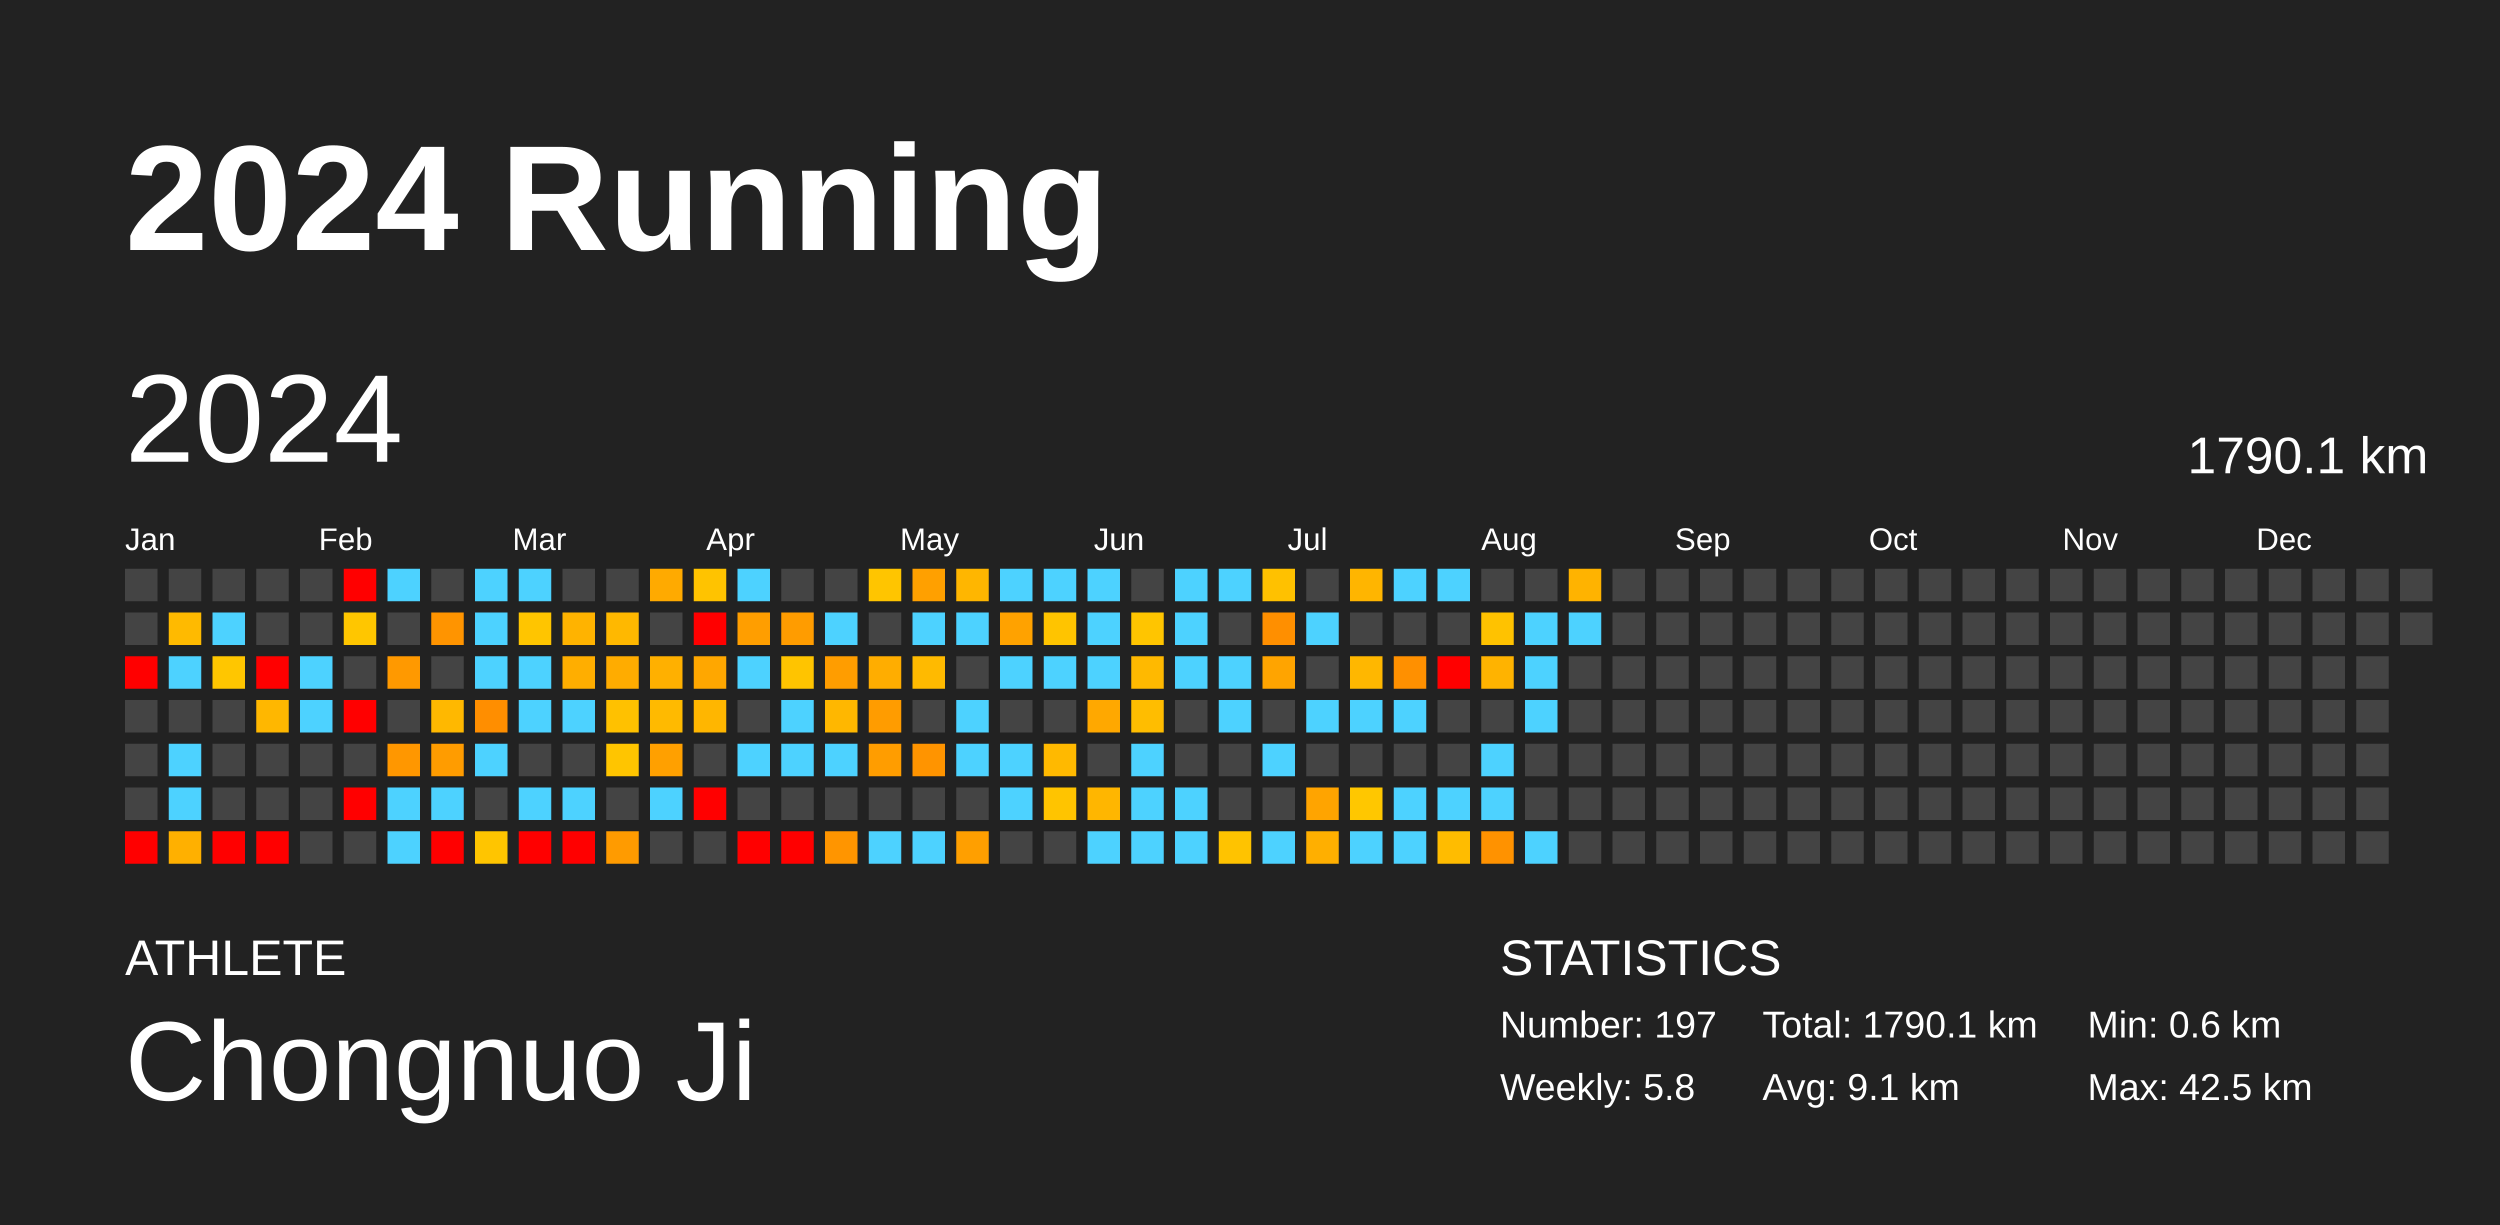
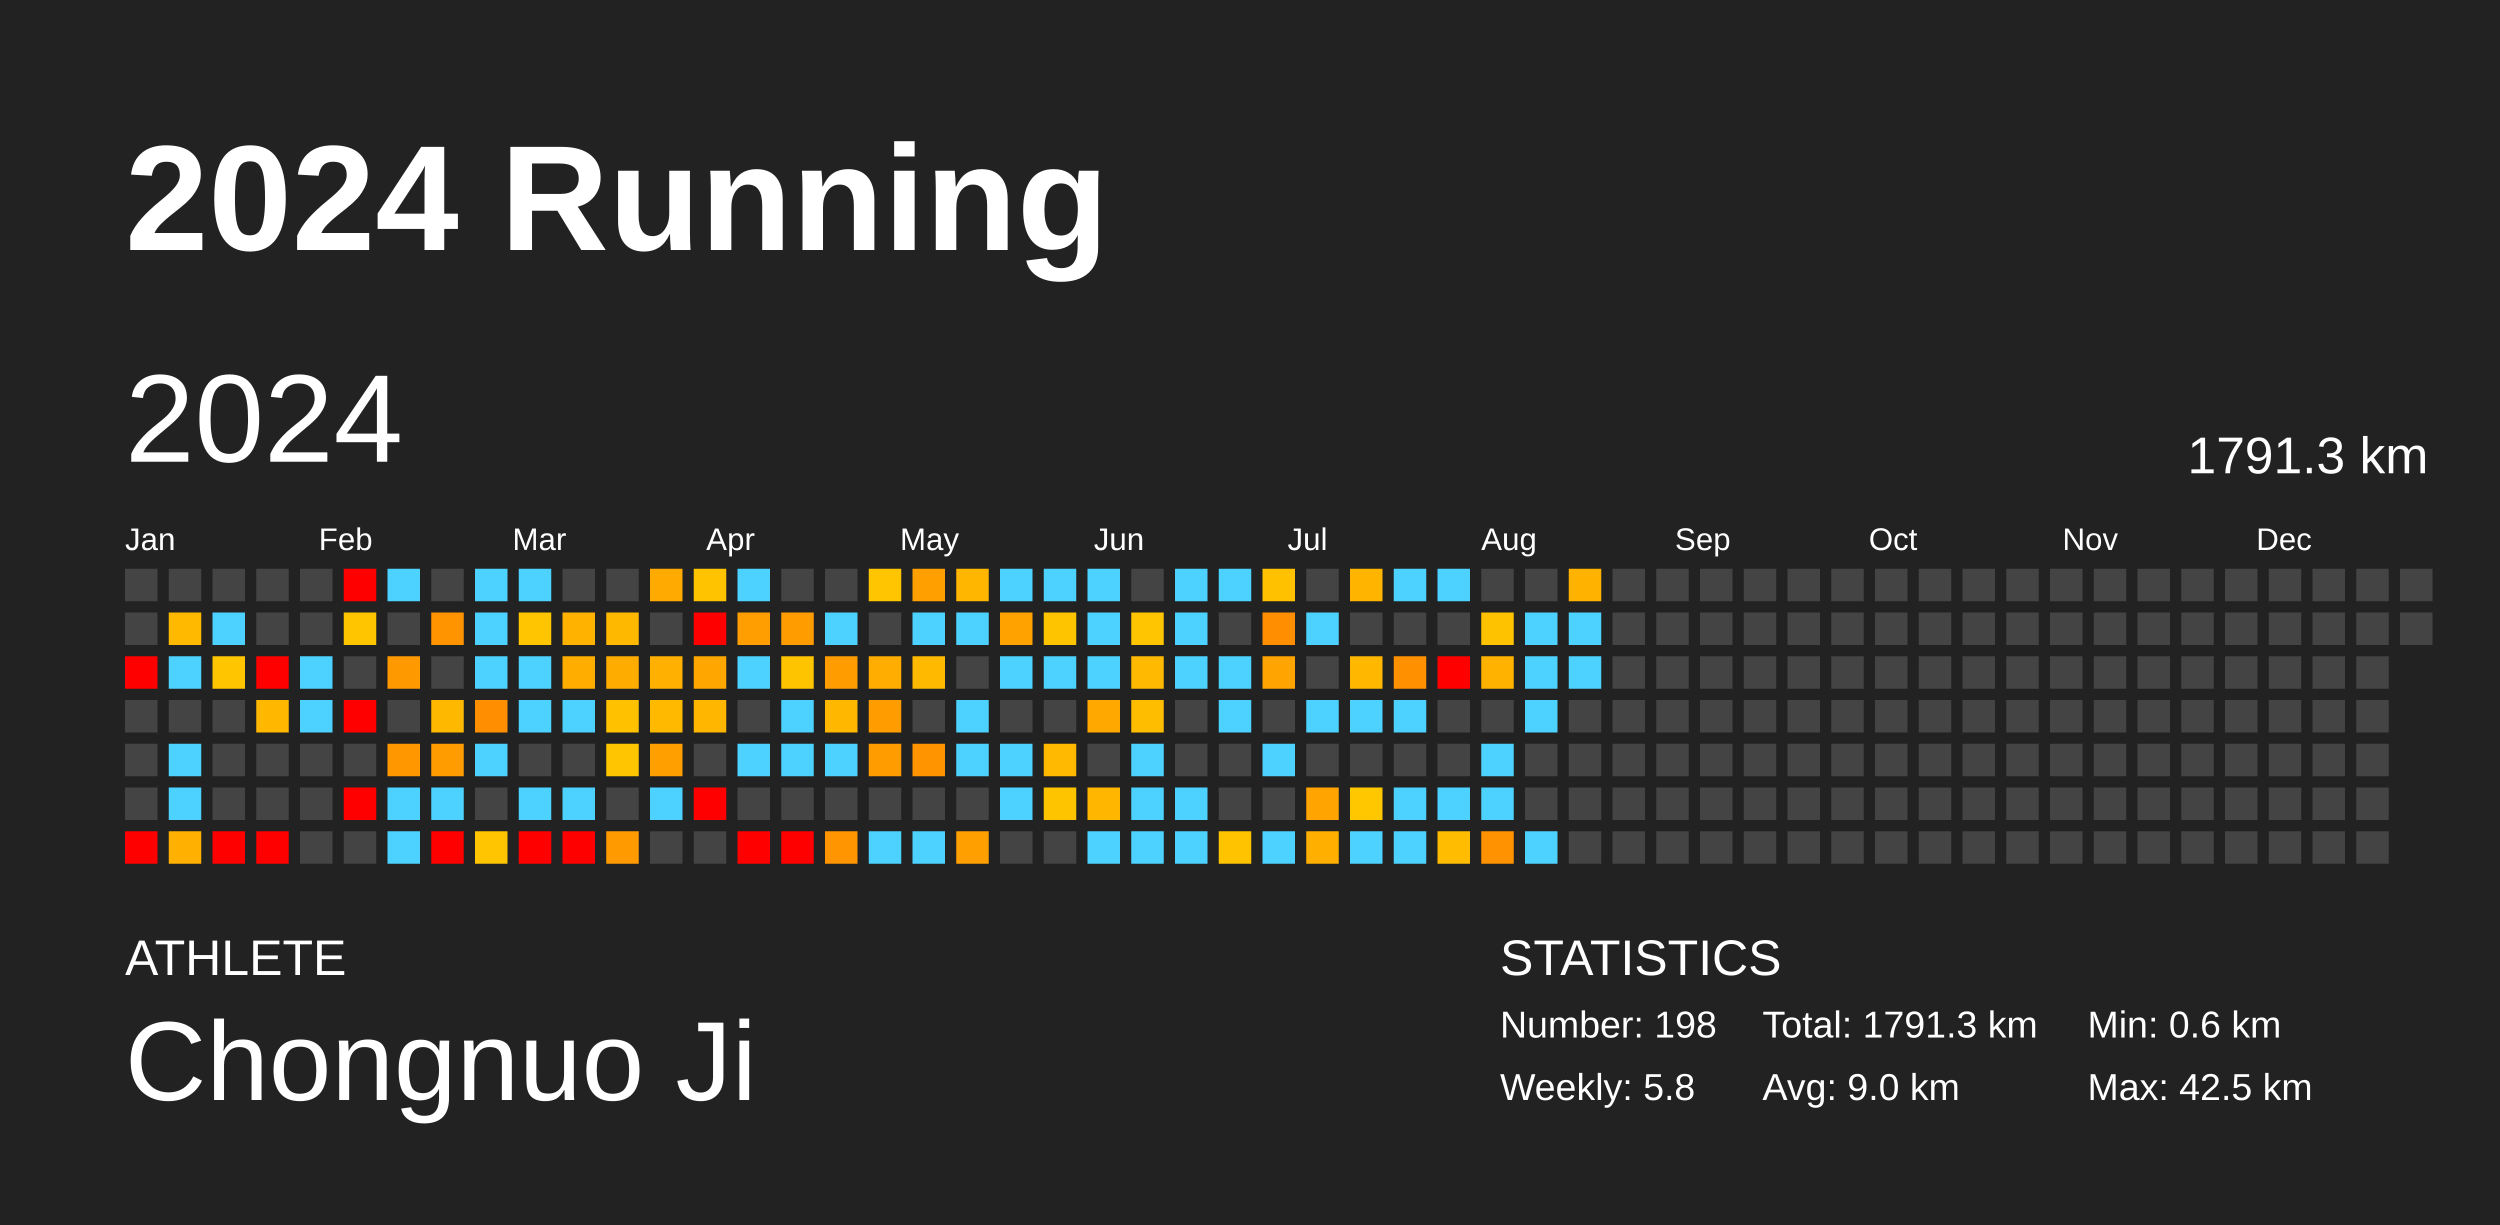
<svg xmlns="http://www.w3.org/2000/svg" baseProfile="full" height="98mm" version="1.1" viewBox="0,0,200,98" width="200mm">
  <defs />
  <rect fill="#222222" height="98" width="200" x="0" y="0" />
  <text fill="#FFFFFF" style="font-size:12px; font-family:Arial; font-weight:bold;" x="10" y="20">2024 Running</text>
  <text fill="#FFFFFF" style="font-size:4px; font-family:Arial" x="10" y="78">ATHLETE</text>
  <text fill="#FFFFFF" style="font-size:9px; font-family:Arial" x="10" y="88">Chongnuo Ji</text>
  <text fill="#FFFFFF" style="font-size:4px; font-family:Arial" x="120" y="78">STATISTICS</text>
-   <text fill="#FFFFFF" style="font-size:3px; font-family:Arial" x="120" y="83">Number: 197</text>
+   <text fill="#FFFFFF" style="font-size:3px; font-family:Arial" x="120" y="83">Number: 198</text>
  <text fill="#FFFFFF" style="font-size:3px; font-family:Arial" x="120" y="88">Weekly: 5.8</text>
-   <text fill="#FFFFFF" style="font-size:3px; font-family:Arial" x="141" y="83">Total: 1790.1 km</text>
-   <text fill="#FFFFFF" style="font-size:3px; font-family:Arial" x="141" y="88">Avg: 9.1 km</text>
+   <text fill="#FFFFFF" style="font-size:3px; font-family:Arial" x="141" y="83">Total: 1791.3 km</text>
+   <text fill="#FFFFFF" style="font-size:3px; font-family:Arial" x="141" y="88">Avg: 9.0 km</text>
  <text fill="#FFFFFF" style="font-size:3px; font-family:Arial" x="167" y="83">Min: 0.6 km</text>
  <text fill="#FFFFFF" style="font-size:3px; font-family:Arial" x="167" y="88">Max: 42.5 km</text>
  <text dominant-baseline="hanging" fill="#FFFFFF" style="font-size:10.0px; font-family:Arial;" x="10" y="30">2024</text>
-   <text dominant-baseline="hanging" fill="#FFFFFF" style="font-size:4.125px; font-family:Arial;" x="175" y="35">1790.1 km</text>
+   <text dominant-baseline="hanging" fill="#FFFFFF" style="font-size:4.125px; font-family:Arial;" x="175" y="35">1791.3 km</text>
  <text fill="#FFFFFF" style="font-size:2.5px; font-family:Arial" x="10.0" y="44">Jan</text>
  <text fill="#FFFFFF" style="font-size:2.5px; font-family:Arial" x="25.5" y="44">Feb</text>
  <text fill="#FFFFFF" style="font-size:2.5px; font-family:Arial" x="41.0" y="44">Mar</text>
  <text fill="#FFFFFF" style="font-size:2.5px; font-family:Arial" x="56.5" y="44">Apr</text>
  <text fill="#FFFFFF" style="font-size:2.5px; font-family:Arial" x="72.0" y="44">May</text>
  <text fill="#FFFFFF" style="font-size:2.5px; font-family:Arial" x="87.5" y="44">Jun</text>
  <text fill="#FFFFFF" style="font-size:2.5px; font-family:Arial" x="103.0" y="44">Jul</text>
  <text fill="#FFFFFF" style="font-size:2.5px; font-family:Arial" x="118.5" y="44">Aug</text>
  <text fill="#FFFFFF" style="font-size:2.5px; font-family:Arial" x="134.0" y="44">Sep</text>
  <text fill="#FFFFFF" style="font-size:2.5px; font-family:Arial" x="149.5" y="44">Oct</text>
  <text fill="#FFFFFF" style="font-size:2.5px; font-family:Arial" x="165.0" y="44">Nov</text>
  <text fill="#FFFFFF" style="font-size:2.5px; font-family:Arial" x="180.5" y="44">Dec</text>
  <rect fill="#444444" height="2.6" width="2.6" x="10.0" y="45.5" />
  <rect fill="#444444" height="2.6" width="2.6" x="10.0" y="49.0" />
  <rect fill="red" height="2.6" width="2.6" x="10.0" y="52.5" />
  <rect fill="#444444" height="2.6" width="2.6" x="10.0" y="56.0" />
  <rect fill="#444444" height="2.6" width="2.6" x="10.0" y="59.5" />
  <rect fill="#444444" height="2.6" width="2.6" x="10.0" y="63.0" />
  <rect fill="red" height="2.6" width="2.6" x="10.0" y="66.5" />
  <rect fill="#444444" height="2.6" width="2.6" x="13.5" y="45.5" />
  <rect fill="#ffba00" height="2.6" width="2.6" x="13.5" y="49.0" />
  <rect fill="#4dd2ff" height="2.6" width="2.6" x="13.5" y="52.5" />
  <rect fill="#444444" height="2.6" width="2.6" x="13.5" y="56.0" />
  <rect fill="#4dd2ff" height="2.6" width="2.6" x="13.5" y="59.5" />
  <rect fill="#4dd2ff" height="2.6" width="2.6" x="13.5" y="63.0" />
  <rect fill="#ffb000" height="2.6" width="2.6" x="13.5" y="66.5" />
  <rect fill="#444444" height="2.6" width="2.6" x="17.0" y="45.5" />
  <rect fill="#4dd2ff" height="2.6" width="2.6" x="17.0" y="49.0" />
  <rect fill="#ffc600" height="2.6" width="2.6" x="17.0" y="52.5" />
  <rect fill="#444444" height="2.6" width="2.6" x="17.0" y="56.0" />
  <rect fill="#444444" height="2.6" width="2.6" x="17.0" y="59.5" />
  <rect fill="#444444" height="2.6" width="2.6" x="17.0" y="63.0" />
  <rect fill="red" height="2.6" width="2.6" x="17.0" y="66.5" />
  <rect fill="#444444" height="2.6" width="2.6" x="20.5" y="45.5" />
  <rect fill="#444444" height="2.6" width="2.6" x="20.5" y="49.0" />
  <rect fill="red" height="2.6" width="2.6" x="20.5" y="52.5" />
  <rect fill="#ffb700" height="2.6" width="2.6" x="20.5" y="56.0" />
  <rect fill="#444444" height="2.6" width="2.6" x="20.5" y="59.5" />
  <rect fill="#444444" height="2.6" width="2.6" x="20.5" y="63.0" />
  <rect fill="red" height="2.6" width="2.6" x="20.5" y="66.5" />
  <rect fill="#444444" height="2.6" width="2.6" x="24.0" y="45.5" />
  <rect fill="#444444" height="2.6" width="2.6" x="24.0" y="49.0" />
  <rect fill="#4dd2ff" height="2.6" width="2.6" x="24.0" y="52.5" />
  <rect fill="#4dd2ff" height="2.6" width="2.6" x="24.0" y="56.0" />
  <rect fill="#444444" height="2.6" width="2.6" x="24.0" y="59.5" />
  <rect fill="#444444" height="2.6" width="2.6" x="24.0" y="63.0" />
  <rect fill="#444444" height="2.6" width="2.6" x="24.0" y="66.5" />
  <rect fill="red" height="2.6" width="2.6" x="27.5" y="45.5" />
  <rect fill="#ffc600" height="2.6" width="2.6" x="27.5" y="49.0" />
  <rect fill="#444444" height="2.6" width="2.6" x="27.5" y="52.5" />
  <rect fill="red" height="2.6" width="2.6" x="27.5" y="56.0" />
  <rect fill="#444444" height="2.6" width="2.6" x="27.5" y="59.5" />
  <rect fill="red" height="2.6" width="2.6" x="27.5" y="63.0" />
  <rect fill="#444444" height="2.6" width="2.6" x="27.5" y="66.5" />
  <rect fill="#4dd2ff" height="2.6" width="2.6" x="31.0" y="45.5" />
  <rect fill="#444444" height="2.6" width="2.6" x="31.0" y="49.0" />
  <rect fill="#ff9900" height="2.6" width="2.6" x="31.0" y="52.5" />
  <rect fill="#444444" height="2.6" width="2.6" x="31.0" y="56.0" />
  <rect fill="#ff9700" height="2.6" width="2.6" x="31.0" y="59.5" />
  <rect fill="#4dd2ff" height="2.6" width="2.6" x="31.0" y="63.0" />
  <rect fill="#4dd2ff" height="2.6" width="2.6" x="31.0" y="66.5" />
  <rect fill="#444444" height="2.6" width="2.6" x="34.5" y="45.5" />
  <rect fill="#ff9400" height="2.6" width="2.6" x="34.5" y="49.0" />
  <rect fill="#444444" height="2.6" width="2.6" x="34.5" y="52.5" />
  <rect fill="#ffb800" height="2.6" width="2.6" x="34.5" y="56.0" />
  <rect fill="#ff9c00" height="2.6" width="2.6" x="34.5" y="59.5" />
  <rect fill="#4dd2ff" height="2.6" width="2.6" x="34.5" y="63.0" />
  <rect fill="red" height="2.6" width="2.6" x="34.5" y="66.5" />
  <rect fill="#4dd2ff" height="2.6" width="2.6" x="38.0" y="45.5" />
  <rect fill="#4dd2ff" height="2.6" width="2.6" x="38.0" y="49.0" />
  <rect fill="#4dd2ff" height="2.6" width="2.6" x="38.0" y="52.5" />
  <rect fill="#ff8e00" height="2.6" width="2.6" x="38.0" y="56.0" />
  <rect fill="#4dd2ff" height="2.6" width="2.6" x="38.0" y="59.5" />
  <rect fill="#444444" height="2.6" width="2.6" x="38.0" y="63.0" />
  <rect fill="#ffc500" height="2.6" width="2.6" x="38.0" y="66.5" />
  <rect fill="#4dd2ff" height="2.6" width="2.6" x="41.5" y="45.5" />
  <rect fill="#ffc500" height="2.6" width="2.6" x="41.5" y="49.0" />
  <rect fill="#4dd2ff" height="2.6" width="2.6" x="41.5" y="52.5" />
  <rect fill="#4dd2ff" height="2.6" width="2.6" x="41.5" y="56.0" />
  <rect fill="#444444" height="2.6" width="2.6" x="41.5" y="59.5" />
  <rect fill="#4dd2ff" height="2.6" width="2.6" x="41.5" y="63.0" />
  <rect fill="red" height="2.6" width="2.6" x="41.5" y="66.5" />
  <rect fill="#444444" height="2.6" width="2.6" x="45.0" y="45.5" />
  <rect fill="#ffb300" height="2.6" width="2.6" x="45.0" y="49.0" />
  <rect fill="#ffae00" height="2.6" width="2.6" x="45.0" y="52.5" />
  <rect fill="#4dd2ff" height="2.6" width="2.6" x="45.0" y="56.0" />
  <rect fill="#444444" height="2.6" width="2.6" x="45.0" y="59.5" />
  <rect fill="#4dd2ff" height="2.6" width="2.6" x="45.0" y="63.0" />
  <rect fill="red" height="2.6" width="2.6" x="45.0" y="66.5" />
  <rect fill="#444444" height="2.6" width="2.6" x="48.5" y="45.5" />
  <rect fill="#ffb800" height="2.6" width="2.6" x="48.5" y="49.0" />
  <rect fill="#ffac00" height="2.6" width="2.6" x="48.5" y="52.5" />
  <rect fill="#ffc100" height="2.6" width="2.6" x="48.5" y="56.0" />
  <rect fill="#ffc500" height="2.6" width="2.6" x="48.5" y="59.5" />
  <rect fill="#444444" height="2.6" width="2.6" x="48.5" y="63.0" />
  <rect fill="#ff9b00" height="2.6" width="2.6" x="48.5" y="66.5" />
  <rect fill="#ffaa00" height="2.6" width="2.6" x="52.0" y="45.5" />
  <rect fill="#444444" height="2.6" width="2.6" x="52.0" y="49.0" />
  <rect fill="#ffb000" height="2.6" width="2.6" x="52.0" y="52.5" />
  <rect fill="#ffba00" height="2.6" width="2.6" x="52.0" y="56.0" />
  <rect fill="#ffa000" height="2.6" width="2.6" x="52.0" y="59.5" />
  <rect fill="#4dd2ff" height="2.6" width="2.6" x="52.0" y="63.0" />
  <rect fill="#444444" height="2.6" width="2.6" x="52.0" y="66.5" />
  <rect fill="#ffc300" height="2.6" width="2.6" x="55.5" y="45.5" />
  <rect fill="red" height="2.6" width="2.6" x="55.5" y="49.0" />
  <rect fill="#ffa700" height="2.6" width="2.6" x="55.5" y="52.5" />
  <rect fill="#ffb600" height="2.6" width="2.6" x="55.5" y="56.0" />
  <rect fill="#444444" height="2.6" width="2.6" x="55.5" y="59.5" />
  <rect fill="red" height="2.6" width="2.6" x="55.5" y="63.0" />
  <rect fill="#444444" height="2.6" width="2.6" x="55.5" y="66.5" />
  <rect fill="#4dd2ff" height="2.6" width="2.6" x="59.0" y="45.5" />
  <rect fill="#ff9e00" height="2.6" width="2.6" x="59.0" y="49.0" />
  <rect fill="#4dd2ff" height="2.6" width="2.6" x="59.0" y="52.5" />
  <rect fill="#444444" height="2.6" width="2.6" x="59.0" y="56.0" />
  <rect fill="#4dd2ff" height="2.6" width="2.6" x="59.0" y="59.5" />
  <rect fill="#444444" height="2.6" width="2.6" x="59.0" y="63.0" />
  <rect fill="red" height="2.6" width="2.6" x="59.0" y="66.5" />
  <rect fill="#444444" height="2.6" width="2.6" x="62.5" y="45.5" />
  <rect fill="#ff9c00" height="2.6" width="2.6" x="62.5" y="49.0" />
  <rect fill="#ffc400" height="2.6" width="2.6" x="62.5" y="52.5" />
  <rect fill="#4dd2ff" height="2.6" width="2.6" x="62.5" y="56.0" />
  <rect fill="#4dd2ff" height="2.6" width="2.6" x="62.5" y="59.5" />
  <rect fill="#444444" height="2.6" width="2.6" x="62.5" y="63.0" />
  <rect fill="red" height="2.6" width="2.6" x="62.5" y="66.5" />
  <rect fill="#444444" height="2.6" width="2.6" x="66.0" y="45.5" />
  <rect fill="#4dd2ff" height="2.6" width="2.6" x="66.0" y="49.0" />
  <rect fill="#ff9d00" height="2.6" width="2.6" x="66.0" y="52.5" />
  <rect fill="#ffb700" height="2.6" width="2.6" x="66.0" y="56.0" />
  <rect fill="#4dd2ff" height="2.6" width="2.6" x="66.0" y="59.5" />
  <rect fill="#444444" height="2.6" width="2.6" x="66.0" y="63.0" />
  <rect fill="#ff9500" height="2.6" width="2.6" x="66.0" y="66.5" />
  <rect fill="#ffc500" height="2.6" width="2.6" x="69.5" y="45.5" />
  <rect fill="#444444" height="2.6" width="2.6" x="69.5" y="49.0" />
  <rect fill="#ffad00" height="2.6" width="2.6" x="69.5" y="52.5" />
  <rect fill="#ff9c00" height="2.6" width="2.6" x="69.5" y="56.0" />
  <rect fill="#ff9d00" height="2.6" width="2.6" x="69.5" y="59.5" />
  <rect fill="#444444" height="2.6" width="2.6" x="69.5" y="63.0" />
  <rect fill="#4dd2ff" height="2.6" width="2.6" x="69.5" y="66.5" />
  <rect fill="#ffa000" height="2.6" width="2.6" x="73.0" y="45.5" />
  <rect fill="#4dd2ff" height="2.6" width="2.6" x="73.0" y="49.0" />
  <rect fill="#ffba00" height="2.6" width="2.6" x="73.0" y="52.5" />
  <rect fill="#444444" height="2.6" width="2.6" x="73.0" y="56.0" />
  <rect fill="#ff9400" height="2.6" width="2.6" x="73.0" y="59.5" />
  <rect fill="#444444" height="2.6" width="2.6" x="73.0" y="63.0" />
  <rect fill="#4dd2ff" height="2.6" width="2.6" x="73.0" y="66.5" />
  <rect fill="#ffb600" height="2.6" width="2.6" x="76.5" y="45.5" />
  <rect fill="#4dd2ff" height="2.6" width="2.6" x="76.5" y="49.0" />
  <rect fill="#444444" height="2.6" width="2.6" x="76.5" y="52.5" />
  <rect fill="#4dd2ff" height="2.6" width="2.6" x="76.5" y="56.0" />
  <rect fill="#4dd2ff" height="2.6" width="2.6" x="76.5" y="59.5" />
  <rect fill="#444444" height="2.6" width="2.6" x="76.5" y="63.0" />
  <rect fill="#ff9f00" height="2.6" width="2.6" x="76.5" y="66.5" />
  <rect fill="#4dd2ff" height="2.6" width="2.6" x="80.0" y="45.5" />
  <rect fill="#ffa200" height="2.6" width="2.6" x="80.0" y="49.0" />
  <rect fill="#4dd2ff" height="2.6" width="2.6" x="80.0" y="52.5" />
  <rect fill="#444444" height="2.6" width="2.6" x="80.0" y="56.0" />
  <rect fill="#4dd2ff" height="2.6" width="2.6" x="80.0" y="59.5" />
  <rect fill="#4dd2ff" height="2.6" width="2.6" x="80.0" y="63.0" />
  <rect fill="#444444" height="2.6" width="2.6" x="80.0" y="66.5" />
  <rect fill="#4dd2ff" height="2.6" width="2.6" x="83.5" y="45.5" />
  <rect fill="#ffc400" height="2.6" width="2.6" x="83.5" y="49.0" />
  <rect fill="#4dd2ff" height="2.6" width="2.6" x="83.5" y="52.5" />
  <rect fill="#444444" height="2.6" width="2.6" x="83.5" y="56.0" />
  <rect fill="#ffb900" height="2.6" width="2.6" x="83.5" y="59.5" />
  <rect fill="#ffc400" height="2.6" width="2.6" x="83.5" y="63.0" />
  <rect fill="#444444" height="2.6" width="2.6" x="83.5" y="66.5" />
  <rect fill="#4dd2ff" height="2.6" width="2.6" x="87.0" y="45.5" />
  <rect fill="#4dd2ff" height="2.6" width="2.6" x="87.0" y="49.0" />
  <rect fill="#4dd2ff" height="2.6" width="2.6" x="87.0" y="52.5" />
  <rect fill="#ffa800" height="2.6" width="2.6" x="87.0" y="56.0" />
  <rect fill="#444444" height="2.6" width="2.6" x="87.0" y="59.5" />
  <rect fill="#ffb600" height="2.6" width="2.6" x="87.0" y="63.0" />
  <rect fill="#4dd2ff" height="2.6" width="2.6" x="87.0" y="66.5" />
  <rect fill="#444444" height="2.6" width="2.6" x="90.5" y="45.5" />
  <rect fill="#ffc500" height="2.6" width="2.6" x="90.5" y="49.0" />
  <rect fill="#ffb900" height="2.6" width="2.6" x="90.5" y="52.5" />
  <rect fill="#ffbd00" height="2.6" width="2.6" x="90.5" y="56.0" />
  <rect fill="#4dd2ff" height="2.6" width="2.6" x="90.5" y="59.5" />
  <rect fill="#4dd2ff" height="2.6" width="2.6" x="90.5" y="63.0" />
  <rect fill="#4dd2ff" height="2.6" width="2.6" x="90.5" y="66.5" />
  <rect fill="#4dd2ff" height="2.6" width="2.6" x="94.0" y="45.5" />
  <rect fill="#4dd2ff" height="2.6" width="2.6" x="94.0" y="49.0" />
  <rect fill="#4dd2ff" height="2.6" width="2.6" x="94.0" y="52.5" />
  <rect fill="#444444" height="2.6" width="2.6" x="94.0" y="56.0" />
  <rect fill="#444444" height="2.6" width="2.6" x="94.0" y="59.5" />
  <rect fill="#4dd2ff" height="2.6" width="2.6" x="94.0" y="63.0" />
  <rect fill="#4dd2ff" height="2.6" width="2.6" x="94.0" y="66.5" />
  <rect fill="#4dd2ff" height="2.6" width="2.6" x="97.5" y="45.5" />
  <rect fill="#444444" height="2.6" width="2.6" x="97.5" y="49.0" />
  <rect fill="#4dd2ff" height="2.6" width="2.6" x="97.5" y="52.5" />
  <rect fill="#4dd2ff" height="2.6" width="2.6" x="97.5" y="56.0" />
  <rect fill="#444444" height="2.6" width="2.6" x="97.5" y="59.5" />
  <rect fill="#444444" height="2.6" width="2.6" x="97.5" y="63.0" />
  <rect fill="#ffc300" height="2.6" width="2.6" x="97.5" y="66.5" />
  <rect fill="#ffc100" height="2.6" width="2.6" x="101.0" y="45.5" />
  <rect fill="#ff8f00" height="2.6" width="2.6" x="101.0" y="49.0" />
  <rect fill="#ffa400" height="2.6" width="2.6" x="101.0" y="52.5" />
  <rect fill="#444444" height="2.6" width="2.6" x="101.0" y="56.0" />
  <rect fill="#4dd2ff" height="2.6" width="2.6" x="101.0" y="59.5" />
  <rect fill="#444444" height="2.6" width="2.6" x="101.0" y="63.0" />
  <rect fill="#4dd2ff" height="2.6" width="2.6" x="101.0" y="66.5" />
  <rect fill="#444444" height="2.6" width="2.6" x="104.5" y="45.5" />
  <rect fill="#4dd2ff" height="2.6" width="2.6" x="104.5" y="49.0" />
  <rect fill="#444444" height="2.6" width="2.6" x="104.5" y="52.5" />
  <rect fill="#4dd2ff" height="2.6" width="2.6" x="104.5" y="56.0" />
  <rect fill="#444444" height="2.6" width="2.6" x="104.5" y="59.5" />
  <rect fill="#ffa400" height="2.6" width="2.6" x="104.5" y="63.0" />
  <rect fill="#ffaf00" height="2.6" width="2.6" x="104.5" y="66.5" />
  <rect fill="#ffb500" height="2.6" width="2.6" x="108.0" y="45.5" />
  <rect fill="#444444" height="2.6" width="2.6" x="108.0" y="49.0" />
  <rect fill="#ffb700" height="2.6" width="2.6" x="108.0" y="52.5" />
  <rect fill="#4dd2ff" height="2.6" width="2.6" x="108.0" y="56.0" />
  <rect fill="#444444" height="2.6" width="2.6" x="108.0" y="59.5" />
  <rect fill="#ffc700" height="2.6" width="2.6" x="108.0" y="63.0" />
  <rect fill="#4dd2ff" height="2.6" width="2.6" x="108.0" y="66.5" />
  <rect fill="#4dd2ff" height="2.6" width="2.6" x="111.5" y="45.5" />
  <rect fill="#444444" height="2.6" width="2.6" x="111.5" y="49.0" />
  <rect fill="#ff9000" height="2.6" width="2.6" x="111.5" y="52.5" />
  <rect fill="#4dd2ff" height="2.6" width="2.6" x="111.5" y="56.0" />
  <rect fill="#444444" height="2.6" width="2.6" x="111.5" y="59.5" />
  <rect fill="#4dd2ff" height="2.6" width="2.6" x="111.5" y="63.0" />
  <rect fill="#4dd2ff" height="2.6" width="2.6" x="111.5" y="66.5" />
  <rect fill="#4dd2ff" height="2.6" width="2.6" x="115.0" y="45.5" />
  <rect fill="#444444" height="2.6" width="2.6" x="115.0" y="49.0" />
  <rect fill="red" height="2.6" width="2.6" x="115.0" y="52.5" />
  <rect fill="#444444" height="2.6" width="2.6" x="115.0" y="56.0" />
  <rect fill="#444444" height="2.6" width="2.6" x="115.0" y="59.5" />
  <rect fill="#4dd2ff" height="2.6" width="2.6" x="115.0" y="63.0" />
  <rect fill="#ffbc00" height="2.6" width="2.6" x="115.0" y="66.5" />
  <rect fill="#444444" height="2.6" width="2.6" x="118.5" y="45.5" />
  <rect fill="#ffc200" height="2.6" width="2.6" x="118.5" y="49.0" />
  <rect fill="#ffb300" height="2.6" width="2.6" x="118.5" y="52.5" />
  <rect fill="#444444" height="2.6" width="2.6" x="118.5" y="56.0" />
  <rect fill="#4dd2ff" height="2.6" width="2.6" x="118.5" y="59.5" />
  <rect fill="#4dd2ff" height="2.6" width="2.6" x="118.5" y="63.0" />
  <rect fill="#ff9200" height="2.6" width="2.6" x="118.5" y="66.5" />
  <rect fill="#444444" height="2.6" width="2.6" x="122.0" y="45.5" />
  <rect fill="#4dd2ff" height="2.6" width="2.6" x="122.0" y="49.0" />
  <rect fill="#4dd2ff" height="2.6" width="2.6" x="122.0" y="52.5" />
  <rect fill="#4dd2ff" height="2.6" width="2.6" x="122.0" y="56.0" />
  <rect fill="#444444" height="2.6" width="2.6" x="122.0" y="59.5" />
  <rect fill="#444444" height="2.6" width="2.6" x="122.0" y="63.0" />
  <rect fill="#4dd2ff" height="2.6" width="2.6" x="122.0" y="66.5" />
  <rect fill="#ffb300" height="2.6" width="2.6" x="125.5" y="45.5" />
  <rect fill="#4dd2ff" height="2.6" width="2.6" x="125.5" y="49.0" />
-   <rect fill="#444444" height="2.6" width="2.6" x="125.5" y="52.5" />
+   <rect fill="#4dd2ff" height="2.6" width="2.6" x="125.5" y="52.5" />
  <rect fill="#444444" height="2.6" width="2.6" x="125.5" y="56.0" />
  <rect fill="#444444" height="2.6" width="2.6" x="125.5" y="59.5" />
  <rect fill="#444444" height="2.6" width="2.6" x="125.5" y="63.0" />
  <rect fill="#444444" height="2.6" width="2.6" x="125.5" y="66.5" />
  <rect fill="#444444" height="2.6" width="2.6" x="129.0" y="45.5" />
  <rect fill="#444444" height="2.6" width="2.6" x="129.0" y="49.0" />
  <rect fill="#444444" height="2.6" width="2.6" x="129.0" y="52.5" />
  <rect fill="#444444" height="2.6" width="2.6" x="129.0" y="56.0" />
  <rect fill="#444444" height="2.6" width="2.6" x="129.0" y="59.5" />
  <rect fill="#444444" height="2.6" width="2.6" x="129.0" y="63.0" />
  <rect fill="#444444" height="2.6" width="2.6" x="129.0" y="66.5" />
  <rect fill="#444444" height="2.6" width="2.6" x="132.5" y="45.5" />
  <rect fill="#444444" height="2.6" width="2.6" x="132.5" y="49.0" />
  <rect fill="#444444" height="2.6" width="2.6" x="132.5" y="52.5" />
  <rect fill="#444444" height="2.6" width="2.6" x="132.5" y="56.0" />
  <rect fill="#444444" height="2.6" width="2.6" x="132.5" y="59.5" />
  <rect fill="#444444" height="2.6" width="2.6" x="132.5" y="63.0" />
  <rect fill="#444444" height="2.6" width="2.6" x="132.5" y="66.5" />
  <rect fill="#444444" height="2.6" width="2.6" x="136.0" y="45.5" />
  <rect fill="#444444" height="2.6" width="2.6" x="136.0" y="49.0" />
  <rect fill="#444444" height="2.6" width="2.6" x="136.0" y="52.5" />
  <rect fill="#444444" height="2.6" width="2.6" x="136.0" y="56.0" />
  <rect fill="#444444" height="2.6" width="2.6" x="136.0" y="59.5" />
  <rect fill="#444444" height="2.6" width="2.6" x="136.0" y="63.0" />
  <rect fill="#444444" height="2.6" width="2.6" x="136.0" y="66.5" />
  <rect fill="#444444" height="2.6" width="2.6" x="139.5" y="45.5" />
  <rect fill="#444444" height="2.6" width="2.6" x="139.5" y="49.0" />
  <rect fill="#444444" height="2.6" width="2.6" x="139.5" y="52.5" />
  <rect fill="#444444" height="2.6" width="2.6" x="139.5" y="56.0" />
  <rect fill="#444444" height="2.6" width="2.6" x="139.5" y="59.5" />
  <rect fill="#444444" height="2.6" width="2.6" x="139.5" y="63.0" />
  <rect fill="#444444" height="2.6" width="2.6" x="139.5" y="66.5" />
  <rect fill="#444444" height="2.6" width="2.6" x="143.0" y="45.5" />
  <rect fill="#444444" height="2.6" width="2.6" x="143.0" y="49.0" />
  <rect fill="#444444" height="2.6" width="2.6" x="143.0" y="52.5" />
  <rect fill="#444444" height="2.6" width="2.6" x="143.0" y="56.0" />
  <rect fill="#444444" height="2.6" width="2.6" x="143.0" y="59.5" />
  <rect fill="#444444" height="2.6" width="2.6" x="143.0" y="63.0" />
  <rect fill="#444444" height="2.6" width="2.6" x="143.0" y="66.5" />
  <rect fill="#444444" height="2.6" width="2.6" x="146.5" y="45.5" />
  <rect fill="#444444" height="2.6" width="2.6" x="146.5" y="49.0" />
  <rect fill="#444444" height="2.6" width="2.6" x="146.5" y="52.5" />
  <rect fill="#444444" height="2.6" width="2.6" x="146.5" y="56.0" />
  <rect fill="#444444" height="2.6" width="2.6" x="146.5" y="59.5" />
  <rect fill="#444444" height="2.6" width="2.6" x="146.5" y="63.0" />
  <rect fill="#444444" height="2.6" width="2.6" x="146.5" y="66.5" />
  <rect fill="#444444" height="2.6" width="2.6" x="150.0" y="45.5" />
  <rect fill="#444444" height="2.6" width="2.6" x="150.0" y="49.0" />
  <rect fill="#444444" height="2.6" width="2.6" x="150.0" y="52.5" />
  <rect fill="#444444" height="2.6" width="2.6" x="150.0" y="56.0" />
  <rect fill="#444444" height="2.6" width="2.6" x="150.0" y="59.5" />
  <rect fill="#444444" height="2.6" width="2.6" x="150.0" y="63.0" />
  <rect fill="#444444" height="2.6" width="2.6" x="150.0" y="66.5" />
  <rect fill="#444444" height="2.6" width="2.6" x="153.5" y="45.5" />
  <rect fill="#444444" height="2.6" width="2.6" x="153.5" y="49.0" />
  <rect fill="#444444" height="2.6" width="2.6" x="153.5" y="52.5" />
  <rect fill="#444444" height="2.6" width="2.6" x="153.5" y="56.0" />
  <rect fill="#444444" height="2.6" width="2.6" x="153.5" y="59.5" />
  <rect fill="#444444" height="2.6" width="2.6" x="153.5" y="63.0" />
  <rect fill="#444444" height="2.6" width="2.6" x="153.5" y="66.5" />
  <rect fill="#444444" height="2.6" width="2.6" x="157.0" y="45.5" />
  <rect fill="#444444" height="2.6" width="2.6" x="157.0" y="49.0" />
  <rect fill="#444444" height="2.6" width="2.6" x="157.0" y="52.5" />
  <rect fill="#444444" height="2.6" width="2.6" x="157.0" y="56.0" />
  <rect fill="#444444" height="2.6" width="2.6" x="157.0" y="59.5" />
  <rect fill="#444444" height="2.6" width="2.6" x="157.0" y="63.0" />
  <rect fill="#444444" height="2.6" width="2.6" x="157.0" y="66.5" />
  <rect fill="#444444" height="2.6" width="2.6" x="160.5" y="45.5" />
  <rect fill="#444444" height="2.6" width="2.6" x="160.5" y="49.0" />
  <rect fill="#444444" height="2.6" width="2.6" x="160.5" y="52.5" />
  <rect fill="#444444" height="2.6" width="2.6" x="160.5" y="56.0" />
  <rect fill="#444444" height="2.6" width="2.6" x="160.5" y="59.5" />
  <rect fill="#444444" height="2.6" width="2.6" x="160.5" y="63.0" />
  <rect fill="#444444" height="2.6" width="2.6" x="160.5" y="66.5" />
  <rect fill="#444444" height="2.6" width="2.6" x="164.0" y="45.5" />
  <rect fill="#444444" height="2.6" width="2.6" x="164.0" y="49.0" />
  <rect fill="#444444" height="2.6" width="2.6" x="164.0" y="52.5" />
  <rect fill="#444444" height="2.6" width="2.6" x="164.0" y="56.0" />
  <rect fill="#444444" height="2.6" width="2.6" x="164.0" y="59.5" />
  <rect fill="#444444" height="2.6" width="2.6" x="164.0" y="63.0" />
  <rect fill="#444444" height="2.6" width="2.6" x="164.0" y="66.5" />
  <rect fill="#444444" height="2.6" width="2.6" x="167.5" y="45.5" />
  <rect fill="#444444" height="2.6" width="2.6" x="167.5" y="49.0" />
  <rect fill="#444444" height="2.6" width="2.6" x="167.5" y="52.5" />
  <rect fill="#444444" height="2.6" width="2.6" x="167.5" y="56.0" />
  <rect fill="#444444" height="2.6" width="2.6" x="167.5" y="59.5" />
  <rect fill="#444444" height="2.6" width="2.6" x="167.5" y="63.0" />
  <rect fill="#444444" height="2.6" width="2.6" x="167.5" y="66.5" />
  <rect fill="#444444" height="2.6" width="2.6" x="171.0" y="45.5" />
  <rect fill="#444444" height="2.6" width="2.6" x="171.0" y="49.0" />
  <rect fill="#444444" height="2.6" width="2.6" x="171.0" y="52.5" />
  <rect fill="#444444" height="2.6" width="2.6" x="171.0" y="56.0" />
  <rect fill="#444444" height="2.6" width="2.6" x="171.0" y="59.5" />
  <rect fill="#444444" height="2.6" width="2.6" x="171.0" y="63.0" />
  <rect fill="#444444" height="2.6" width="2.6" x="171.0" y="66.5" />
  <rect fill="#444444" height="2.6" width="2.6" x="174.5" y="45.5" />
  <rect fill="#444444" height="2.6" width="2.6" x="174.5" y="49.0" />
  <rect fill="#444444" height="2.6" width="2.6" x="174.5" y="52.5" />
  <rect fill="#444444" height="2.6" width="2.6" x="174.5" y="56.0" />
  <rect fill="#444444" height="2.6" width="2.6" x="174.5" y="59.5" />
  <rect fill="#444444" height="2.6" width="2.6" x="174.5" y="63.0" />
  <rect fill="#444444" height="2.6" width="2.6" x="174.5" y="66.5" />
  <rect fill="#444444" height="2.6" width="2.6" x="178.0" y="45.5" />
  <rect fill="#444444" height="2.6" width="2.6" x="178.0" y="49.0" />
  <rect fill="#444444" height="2.6" width="2.6" x="178.0" y="52.5" />
  <rect fill="#444444" height="2.6" width="2.6" x="178.0" y="56.0" />
  <rect fill="#444444" height="2.6" width="2.6" x="178.0" y="59.5" />
  <rect fill="#444444" height="2.6" width="2.6" x="178.0" y="63.0" />
  <rect fill="#444444" height="2.6" width="2.6" x="178.0" y="66.5" />
  <rect fill="#444444" height="2.6" width="2.6" x="181.5" y="45.5" />
  <rect fill="#444444" height="2.6" width="2.6" x="181.5" y="49.0" />
  <rect fill="#444444" height="2.6" width="2.6" x="181.5" y="52.5" />
  <rect fill="#444444" height="2.6" width="2.6" x="181.5" y="56.0" />
  <rect fill="#444444" height="2.6" width="2.6" x="181.5" y="59.5" />
  <rect fill="#444444" height="2.6" width="2.6" x="181.5" y="63.0" />
  <rect fill="#444444" height="2.6" width="2.6" x="181.5" y="66.5" />
  <rect fill="#444444" height="2.6" width="2.6" x="185.0" y="45.5" />
  <rect fill="#444444" height="2.6" width="2.6" x="185.0" y="49.0" />
  <rect fill="#444444" height="2.6" width="2.6" x="185.0" y="52.5" />
  <rect fill="#444444" height="2.6" width="2.6" x="185.0" y="56.0" />
  <rect fill="#444444" height="2.6" width="2.6" x="185.0" y="59.5" />
  <rect fill="#444444" height="2.6" width="2.6" x="185.0" y="63.0" />
  <rect fill="#444444" height="2.6" width="2.6" x="185.0" y="66.5" />
  <rect fill="#444444" height="2.6" width="2.6" x="188.5" y="45.5" />
  <rect fill="#444444" height="2.6" width="2.6" x="188.5" y="49.0" />
  <rect fill="#444444" height="2.6" width="2.6" x="188.5" y="52.5" />
  <rect fill="#444444" height="2.6" width="2.6" x="188.5" y="56.0" />
  <rect fill="#444444" height="2.6" width="2.6" x="188.5" y="59.5" />
  <rect fill="#444444" height="2.6" width="2.6" x="188.5" y="63.0" />
  <rect fill="#444444" height="2.6" width="2.6" x="188.5" y="66.5" />
  <rect fill="#444444" height="2.6" width="2.6" x="192.0" y="45.5" />
  <rect fill="#444444" height="2.6" width="2.6" x="192.0" y="49.0" />
</svg>
